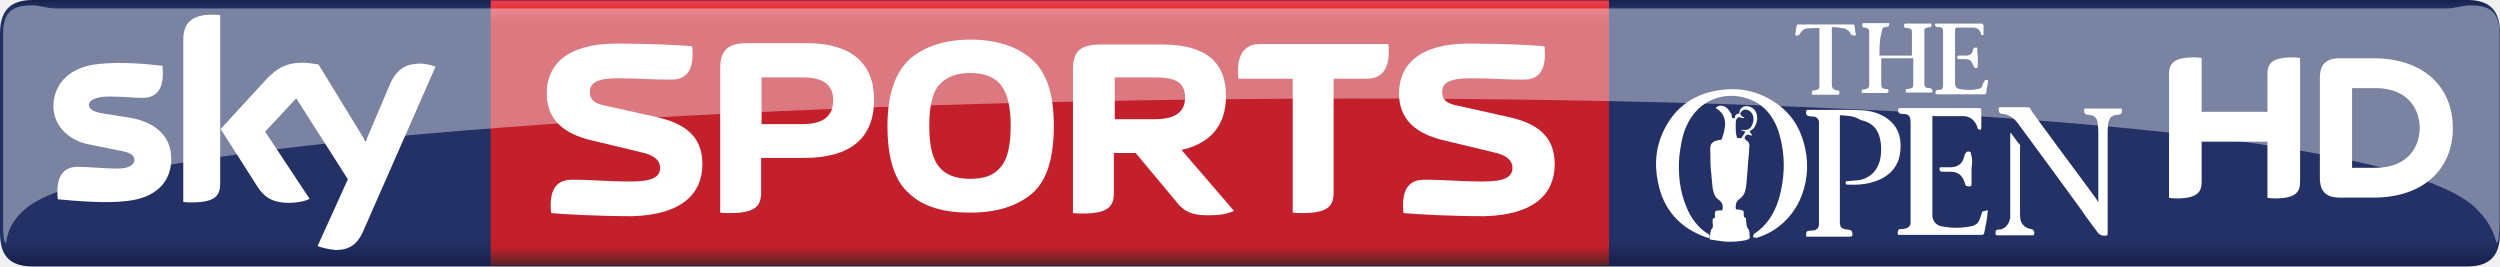
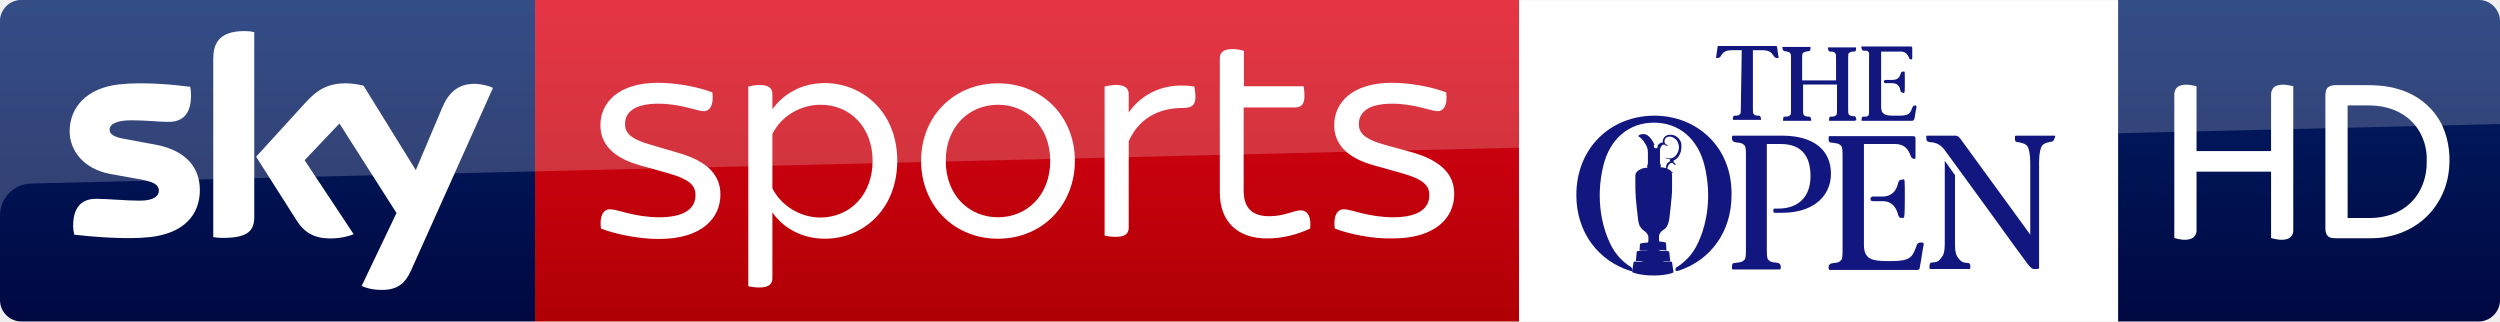
- <svg xmlns="http://www.w3.org/2000/svg" version="1.1" id="Layer_1" x="0px" y="0px" viewBox="54.1 387.1 561.999 59.9" enable-background="new 54.1 387.1 487.6 59.8" xml:space="preserve" width="561.999" height="59.9">
-   <defs id="defs77" />
-   <linearGradient id="SVGID_1_" gradientUnits="userSpaceOnUse" x1="751.803" y1="809.904" x2="751.803" y2="769.214" gradientTransform="matrix(-1.718269,0,0,-1.4908,1626.951,1594.148)">
-     <stop offset="0" style="stop-color:#161E49" id="stop4" />
-     <stop offset="3.634360e-02" style="stop-color:#233166" id="stop6" />
-     <stop offset="0.895" style="stop-color:#233166" id="stop8" />
-     <stop offset="1" style="stop-color:#161E49" id="stop10" />
-   </linearGradient>
-   <path d="m 61.477,447 c -5.532,0 -7.377,-2.8 -7.377,-7.5 l 0,-44.9 c 0,-4.6 1.844,-7.5 7.377,-7.5 l 547.246,0 c 5.532,0 7.377,2.8 7.377,7.5 l 0,44.9 c 0,4.6 -1.844,7.5 -7.377,7.5 l -547.246,0 z" id="path12" style="fill:url(#SVGID_1_)" />
-   <g id="g14" transform="translate(-1.5258789e-6,0.1000061)">
-     <linearGradient id="SVGID_2_" gradientUnits="userSpaceOnUse" x1="194.6" y1="769.538" x2="194.6" y2="809.538" gradientTransform="matrix(1.4908,0,0,-1.4908,0,1594.048)">
-       <stop offset="0" style="stop-color:#552327" id="stop17" />
-       <stop offset="7.388180e-02" style="stop-color:#C4202C" id="stop19" />
-       <stop offset="0.911" style="stop-color:#C4202C" id="stop21" />
-       <stop offset="1" style="stop-color:#EF3C4B" id="stop23" />
+ <svg xmlns="http://www.w3.org/2000/svg" xmlns:xlink="http://www.w3.org/1999/xlink" version="1.1" id="Layer_1" x="0px" y="0px" viewBox="0 0 933.138 120" enable-background="new 0 0 456 69.1" xml:space="preserve" width="933.138" height="120">
+   <defs id="defs99">
+     <linearGradient y2="-27.096" x2="99.851" y1="138.674" x1="99.851" gradientUnits="userSpaceOnUse" id="b-0" gradientTransform="matrix(-1,0,0,1,933.1377,6.694327e-7)">
+       <stop id="stop19-3" stop-color="#00043b" offset="0" />
+       <stop id="stop21-3" stop-color="#002672" offset="1" />
    </linearGradient>
-     <rect x="164.4" y="387.1" width="251.4" height="59.6" id="rect25" style="fill:url(#SVGID_2_)" />
+     <linearGradient id="a" gradientUnits="userSpaceOnUse" x1="-8599.162" y1="-4719.377" x2="-8599.162" y2="-4553.606" gradientTransform="rotate(180,-4107.903,-2290.35)">
+       <stop offset="0" stop-color="#a80002" id="stop12" />
+       <stop offset="1" stop-color="#ea021a" id="stop14" />
+     </linearGradient>
+     <linearGradient id="b" gradientUnits="userSpaceOnUse" x1="99.851" y1="138.674" x2="99.851" y2="-27.096">
+       <stop offset="0" stop-color="#00043b" id="stop19" />
+       <stop offset="1" stop-color="#002672" id="stop21" />
+     </linearGradient>
+     <defs id="defs3">
+       <rect height="69.1" width="129.3" y="0" x="326.7" id="SVGID_1_" />
+     </defs>
+     <clipPath id="SVGID_2_">
+       <use height="100%" width="100%" y="0" x="0" style="overflow:visible" id="use5" overflow="visible" xlink:href="#SVGID_1_" />
+     </clipPath>
+   </defs>
+   <path id="path24-4" d="m 790.578,120 h 134.56 c 4.4,0 8,-3.6 8,-8 L 933.138,7.9 C 933.138,3.7 929.638,6.6943269e-7 925.238,6.6943269e-7 h -134.66 z" style="fill:url(#b-0);stroke-width:1" />
+   <g id="#ffffffff" transform="matrix(0.479999,0,0,0.479999,790.578,2.425e-4)">
+     <path d="m 47.72,66.75 c 4.27,-1.63 9.01,-0.77 13.3,0.33 v 50.41 H 118.98 V 73.97 c -0.2,-3.08 1.41,-6.38 4.46,-7.41 4.18,-1.36 8.64,-0.52 12.8,0.5 V 179 c 0.19,2.95 -1.68,5.81 -4.48,6.78 -4.19,1.35 -8.66,0.5 -12.78,-0.69 V 133.51 H 61.02 v 45.56 c 0.17,2.76 -1.52,5.48 -4.09,6.53 -4.28,1.62 -8.94,0.68 -13.19,-0.49 V 74.03 C 43.58,71.11 44.9,67.95 47.72,66.75 Z" id="path7" style="opacity:1;fill:#ffffff" />
+     <path d="m 163.6,67.6 c 1.935,-1.25 4.183,-1.423 6.447,-1.407 h 20.664 c 9.42,-0.029 18.815,0.355 27.86,3.307 14.45,4.25 27.14,14.48 33.54,28.21 5.52,11.92 6.78,25.54 4.66,38.43 -2.52,15.09 -11.04,29.21 -23.67,37.96 -10.48,7.39 -23.33,11.21 -36.12,11.18 h -27.04 c -2.47,-0.06 -5.46,0.05 -7.15,-2.1 -1.87,-2.29 -1.55,-5.41 -1.57,-8.16 V 74.96 c -0.01,-2.57 0.12,-5.67 2.38,-7.36 m 14.9,14.359 v 87.541 h 18.52 c 10.64,-0.21 21.64,-3.56 29.54,-10.93 9.32,-8.38 13.81,-21.17 13.46,-33.53 0.39,-9.74 -2.69,-19.54 -8.69,-27.24 -5.52,-7 -13.5,-11.82 -22.09,-14.05 -5.145,-1.391 -10.41,-1.791 -15.703,-1.791 z" id="path9" style="opacity:1;fill:#ffffff" />
  </g>
-   <g id="g27" transform="matrix(1.152833,0,0,1,-8.375237,0.1000061)" style="opacity:0.4">
-     <g id="g29">
-       <path d="m 536.2,433 c 4,4 4.6,7.8 4.8,8.6 0.4,0 0.6,-1.8 0.6,-4.5 l 0,-42.3 c 0,-4.9 -1.6,-6.6 -5.8,-6.6 -1.3,0 -2.8,0.7 -4.6,0.7 l -466,0 c -1.9,0 -3.3,-0.7 -4.6,-0.7 -4.2,0 -5.8,1.6 -5.8,6.6 l 0,42.3 c 0,2.7 0.1,4.5 0.6,4.5 0.1,-0.9 0.3,-4.9 4.8,-8.6 35.5,-27.4 437.6,-35.9 476,0 z" id="path31" style="fill:#ffffff" />
+   <path style="fill:url(#a)" id="path17" d="M 199.7,0 H 567 V 120 H 199.7 Z" />
+   <path style="fill:url(#b)" id="path24-8" d="M 199.7,120 H 8 c -4.4,0 -8,-3.6 -8,-8 V 7.9 C 0,3.7 3.5,0 7.9,0 h 191.8 z" />
+   <path style="fill:#ffffff" id="path26" d="m 135,106.7 c 1.3,0.7 3.9,1.5 7.3,1.5 5.7,0.1 8.8,-2.1 11.1,-7.2 L 184,32.8 c -1.3,-0.7 -4.1,-1.4 -6.3,-1.5 -3.9,-0.1 -9.2,0.7 -12.6,8.8 L 155.2,63.5 135.7,32 c -1.3,-0.4 -4.3,-0.9 -6.6,-0.9 -6.8,0 -10.7,2.5 -14.7,6.8 l -18.8,20.6 15.2,23.9 c 2.8,4.4 6.5,6.6 12.5,6.6 3.9,0 7.2,-0.9 8.7,-1.6 L 113.7,59.8 126.7,46.1 148,79.5 Z M 94.9,80.9 c 0,5 -2,7.9 -11.8,7.9 -1.3,0 -2.4,-0.1 -3.5,-0.3 V 21.9 c 0,-5.1 1.7,-10.3 11.6,-10.3 1.2,0 2.5,0.1 3.7,0.4 z m -20.3,-10 c 0,9.4 -6.1,16.2 -18.6,17.6 -9,1 -22.1,-0.2 -28.3,-0.9 -0.2,-1 -0.4,-2.3 -0.4,-3.3 0,-8.2 4.4,-10.1 8.6,-10.1 4.3,0 11.1,0.7 16.2,0.7 5.6,0 7.2,-1.9 7.2,-3.7 0,-2.4 -2.2,-3.3 -6.6,-4.2 L 41,64.9 C 31.2,63 26,56.2 26,49 c 0,-8.8 6.2,-16.1 18.4,-17.5 9.2,-1 20.5,0.1 26.6,0.9 0.2,1.1 0.3,2.1 0.3,3.2 0,8.2 -4.3,9.9 -8.5,9.9 -3.2,0 -8.1,-0.6 -13.8,-0.6 -5.8,0 -8.1,1.6 -8.1,3.5 0,2 2.3,2.9 5.9,3.5 L 58.1,54 c 11.6,2.2 16.5,8.8 16.5,16.9 m 149.7,14.4 c -0.6,-4.7 0.9,-7.2 3.4,-7.2 2.7,0 9.2,3 18.4,3 9.8,0 13.5,-3.6 13.5,-8.2 0,-3.2 -1.4,-5.8 -10.4,-8.3 l -10,-2.8 c -10.7,-2.9 -15.1,-8.3 -15.1,-15.1 0,-8.2 6.5,-15.8 21.6,-15.8 6.8,0 15.2,1.6 20.2,3.6 0.6,4.6 -0.9,7 -3.2,7 -2.5,0 -8.6,-2.8 -17,-2.8 -9,0 -12.4,3.3 -12.4,7.6 0,2.8 1.3,5.4 9.5,7.7 l 10.2,3 c 11.3,3.2 15.9,8.5 15.9,15.6 0,8.8 -6.9,16.6 -23,16.6 -7.4,0 -16.3,-1.8 -21.6,-3.9 M 334.9,60 c 0,18.1 -12.7,29.1 -27,29.1 -8.6,0 -15.5,-4 -19.6,-9.8 v 24.5 c 0,2.1 -1.2,3.5 -4.8,3.5 -1.6,0 -3.4,-0.2 -4.2,-0.5 V 32.3 c 0.8,-0.2 2.6,-0.6 4.2,-0.6 3.6,0 4.8,1.4 4.8,3.5 v 5.6 c 4.1,-5.8 11,-9.8 19.6,-9.8 14.3,0.1 27,11 27,29 m -9.2,0 c 0,-12.4 -8.3,-20.9 -19.4,-20.9 -7.7,0 -14.8,4.4 -18,10.9 v 20.3 c 3.2,6.4 10.3,10.9 18,10.9 11.1,-0.1 19.4,-8.6 19.4,-21.2 m 18.1,0 c 0,-16.6 12.3,-28.9 28.7,-28.9 16.5,0 28.7,12.4 28.7,28.9 0,16.7 -12.3,29.1 -28.7,29.1 -16.4,0 -28.7,-12.4 -28.7,-29.1 m 48.2,0 c 0,-12.8 -8.8,-20.9 -19.5,-20.9 -10.7,0 -19.5,8.1 -19.5,20.9 0,13 8.8,21.1 19.5,21.1 C 383.2,81.1 392,73 392,60 m 54.2,-23.9 c 0,3.4 -1.5,4.2 -4.8,4.2 -6.4,0 -15.5,2.1 -20.1,12.4 v 32.2 c 0,2.2 -1.2,3.5 -4.8,3.5 -1.6,0 -3.4,-0.2 -4.2,-0.5 V 32.3 c 0.8,-0.2 2.6,-0.6 4.2,-0.6 3.6,0 4.8,1.4 4.8,3.5 V 42 c 5.1,-7.4 14,-11.4 24.5,-9.7 0.1,0.7 0.4,2.4 0.4,3.8 m 52,49.2 c -0.6,-4.7 0.9,-7.2 3.4,-7.2 2.7,0 9.2,3 18.4,3 9.8,0 13.5,-3.6 13.5,-8.2 0,-3.2 -1.4,-5.8 -10.4,-8.3 l -10,-2.8 C 502.4,58.9 498,53.5 498,46.7 c 0,-8.2 6.5,-15.8 21.6,-15.8 6.8,0 15.2,1.6 20.2,3.6 0.6,4.6 -0.9,7 -3.2,7 -2.4,0 -8.6,-2.8 -17,-2.8 -9,0 -12.4,3.3 -12.4,7.6 0,2.8 1.3,5.4 9.5,7.7 l 10.2,2.8 c 11.3,3.2 15.9,8.5 15.9,15.6 0,8.8 -6.9,16.6 -23,16.6 -7.3,0.2 -16.2,-1.6 -21.6,-3.7 m -9.2,0 c -4.8,2.3 -10.4,3.7 -16.1,3.7 -11,0 -17.6,-6.3 -17.6,-17.2 v -50 c 0,-2.1 1.2,-3.5 4.8,-3.5 1.6,0 3.4,0.4 4.2,0.7 v 13.2 h 22.3 c 0.1,0.7 0.3,2.2 0.3,3.6 0,3.3 -1.4,4.3 -3.4,4.3 H 464.2 V 71 c 0,6.8 3.3,9.7 9.6,9.7 5.7,0 9.1,-2.2 11.8,-2.2 2.6,0.2 3.9,2.5 3.4,6.8" />
+   <path id="path28-8" d="M 8,0 C 3.6,0 0,3.6 0,8 V 80.4 C 0,74 5.1,68.7 11.5,68.5 L 933.188,46.301 V 8 c 0,-4.4 -3.6,-8 -8,-8 z" style="opacity:0.2;fill:#ffffff" />
+   <g id="g10" clip-path="url(#SVGID_2_)" transform="matrix(1.734104,0,0,1.734104,-0.1734104,0.1734104)">
+     <path style="fill:#ffffff" id="path8" d="M 327.07,69.1 H 456 V 0 H 327.07 Z" />
+   </g>
+   <g id="g4646">
+     <path d="m 617.514,43.179 c -16.127,0 -29.133,11.792 -29.133,29.653 0,14.22 8.497,24.624 20.116,28.266 0.52,0.173 0.694,0.173 0.694,0 0.347,-0.867 -0.347,-1.214 -0.347,-1.387 -0.52,-0.347 -1.04,-0.694 -1.561,-1.04 -2.428,-1.908 -5.029,-4.335 -7.283,-10.058 -1.908,-4.682 -4.509,-14.566 -1.561,-26.705 2.428,-10.058 9.538,-16.127 18.902,-16.127 v 0 0 0 c 9.364,0 16.474,6.069 18.902,16.127 2.948,12.139 0.347,22.023 -1.561,26.705 -2.254,5.723 -4.855,8.15 -7.283,10.058 -0.347,0.347 -1.04,0.694 -1.561,1.04 0,0 -0.694,0.347 -0.347,1.387 0,0.173 0.347,0 0.694,0 0.347,0 0.694,-0.173 0.694,-0.173 11.272,-3.815 19.422,-14.046 19.422,-28.092 C 646.647,54.971 633.468,43.179 617.514,43.179 Z" id="path16" style="fill:#121780;stroke-width:1.734" />
+     <g transform="matrix(1.734104,0,0,1.734104,-0.1734104,0.1734104)" id="g22">
+       <path d="m 394.2,37.3 c 0,2.6 -1.1,4.8 -3.1,6.3 -1.9,1.4 -4.4,2.1 -7.4,2.1 -0.4,0 -0.9,0 -1.2,0 0,0 0,0 -0.3,0 -0.4,0 -0.4,-0.1 -0.4,-0.5 0,-0.4 0.1,-0.4 0.4,-0.4 0.2,0 0.5,0 0.6,0 4.4,0 7,-2.5 7,-7 0,-4.6 -2.2,-6.9 -6.4,-6.9 h -3 v 21.7 0.6 c 0,1.4 0,2.3 0.3,2.6 0.5,0.5 0.7,0.5 1.4,0.6 0.2,0 0.2,0 0.6,0.1 0.2,0 0.6,0.1 0.7,0.7 0,0.6 0,0.7 -0.3,0.7 -0.3,0 -1.9,0 -1.9,0 h -6.1 c 0,0 -1.6,0 -1.9,0 -0.3,0 -0.3,0 -0.3,-0.7 0,-0.7 0.4,-0.7 0.7,-0.7 0.4,-0.1 0.4,0 0.6,-0.1 0.7,-0.1 0.9,-0.1 1.4,-0.6 0.3,-0.3 0.3,-1.2 0.3,-2.6 V 34.3 33.8 c 0,-1.4 0,-2.3 -0.3,-2.6 -0.5,-0.5 -0.7,-0.5 -1.4,-0.6 -0.2,0 -0.2,0 -0.6,-0.1 -0.2,0 -0.6,-0.1 -0.7,-0.7 0,-0.6 0,-0.7 0.3,-0.7 0.3,0 1.9,0 1.9,0 h 8.9 c 6.5,0.1 10.2,3.1 10.2,8.2 z" id="path20" style="fill:#121780" />
    </g>
+     <g transform="matrix(1.734104,0,0,1.734104,-0.1734104,0.1734104)" id="g26">
+       <path d="m 409.2,38.6 c 0,0 -0.4,0 -0.6,0.9 -0.3,1.3 -1.2,2.7 -3.3,2.7 0,0 -1.8,0 -2.1,0 -0.3,0 -0.5,0.3 -0.5,0.5 0,0.2 0.1,0.5 0.5,0.5 0.3,0 2.1,0 2.1,0 2.1,0 2.9,1.4 3.3,2.7 0.2,0.9 0.6,0.9 0.6,0.9 0,0 0.4,0 0.6,0 0.2,0 0.3,-0.4 0.3,-4.3 0,-3.9 0,-4 -0.3,-4 -0.2,0.1 -0.6,0.1 -0.6,0.1 z" id="path24" style="fill:#121780" />
+     </g>
+     <g transform="matrix(1.734104,0,0,1.734104,-0.1734104,0.1734104)" id="g30">
+       <path d="m 413.9,52.1 c -0.1,0 -0.1,0 -0.4,0 -0.7,0 -0.9,0.6 -0.9,0.8 -0.9,2.3 -1.2,3.2 -5.5,3.2 -0.1,0 -0.5,0 -0.5,0 -3.6,0 -5.3,-0.4 -5.3,-3.5 V 30.9 h 6.7 c 1.6,0 2.7,0.7 3.3,2.4 0.1,0.2 0.2,0.8 0.9,0.8 0.2,0 0.2,-0.2 0.2,-0.5 0,-1 0,-3.4 0,-3.8 0,-0.5 -0.1,-0.6 -0.7,-0.6 -0.4,0 -0.6,0 -1.9,0 h -6 -1.8 -5.9 -0.2 c 0,0 -1.6,0 -1.9,0 -0.3,0 -0.3,0 -0.3,0.7 0,0.7 0.4,0.7 0.7,0.7 0.4,0.1 0.4,0 0.6,0.1 0.7,0.1 0.9,0.1 1.4,0.6 0.3,0.3 0.3,1.2 0.3,2.6 v 0.5 18.4 0.5 c 0,1.4 0,2.3 -0.3,2.6 -0.5,0.5 -0.7,0.5 -1.4,0.6 -0.2,0 -0.2,0 -0.6,0.1 -0.2,0 -0.6,0.1 -0.7,0.7 0,0.6 0,0.7 0.3,0.7 0.3,0 1.9,0 1.9,0 h 6.1 c 0,0 0.8,0 1.4,0 0,0 0.1,0 0.1,0 0.2,0 0.3,0 0.4,0 v 0 c 1.8,0 8.1,0 8.8,0 0.4,0 0.6,0 0.7,-1 0.3,-1.4 0.6,-3.9 0.7,-4.1 0.1,-0.5 0.1,-0.8 -0.2,-0.8 z" id="path28" style="fill:#121780" />
+     </g>
+     <g transform="matrix(1.734104,0,0,1.734104,-0.1734104,0.1734104)" id="g34">
+       <path d="m 423.5,56.5 c -0.9,-0.1 -1.3,-0.2 -2,-1.2 -0.3,-0.4 -0.6,-1.1 -0.6,-2.7 v -0.4 0 -0.1 0 0 V 52 37.6 l -2.2,-3.1 v 17.5 0 0.5 c 0,1.6 -0.3,2.3 -0.6,2.7 -0.8,1.1 -1.1,1.1 -2,1.2 -0.2,0 -0.6,-0.1 -0.7,0.7 0,0.7 0,0.7 0.3,0.7 0.3,0 1.8,0 1.8,0 h 4.6 c 0,0 1.5,0 1.8,0 0.3,0 0.3,0 0.3,-0.7 -0.1,-0.7 -0.5,-0.6 -0.7,-0.6 z" id="path32" style="fill:#121780" />
+     </g>
+     <g transform="matrix(1.734104,0,0,1.734104,-0.1734104,0.1734104)" id="g38">
+       <path d="m 442.3,29.1 c -0.3,0 -1.9,0 -1.9,0 H 436 c 0,0 -1.6,0 -1.9,0 -0.3,0 -0.3,0 -0.3,0.7 0,0.7 0.4,0.7 0.7,0.7 0.4,0.1 1.5,0.2 2,0.9 0.3,0.5 0.6,1.6 0.6,3.6 v 0.6 0 14.8 L 422.6,30.5 c -0.7,-1 -1,-1.4 -1.6,-1.4 -1.3,0 -5.1,0 -6,0 -0.2,0 -0.3,0 -0.3,0.3 0,0.3 0.1,0.6 0.1,0.7 0.1,0.3 0.6,0.4 0.8,0.4 1.5,0.1 2.4,0.7 3.3,2 1,1.3 7.4,10.2 10.2,14 2,2.8 7.3,10.1 7.5,10.3 0.8,1 1.1,1 1.3,1 h 0.2 c 0,0 0.3,0 0.6,0 0.3,0 0.3,-0.3 0.3,-0.3 V 53.1 53 35.5 v 0 -0.6 c 0,-2 0.3,-3.1 0.6,-3.6 0.5,-0.7 1.6,-0.8 2,-0.9 0.2,0 0.6,-0.1 0.7,-0.7 0.3,-0.5 0.2,-0.6 0,-0.6 z" id="path36" style="fill:#121780" />
+     </g>
+     <g transform="matrix(1.734104,0,0,1.734104,-0.1734104,0.1734104)" id="g42">
+       <path d="m 406.3,25.9 h 5.4 c 0.2,0 0.4,-0.1 0.5,-0.6 0.1,-0.7 0.3,-1.8 0.4,-2.2 v 0 c 0,-0.2 0,-0.3 0,-0.4 0,0 -0.1,-0.1 -0.1,-0.1 h -0.2 c -0.4,0 -0.5,0.3 -0.6,0.5 v 0 c -0.5,1.3 -0.7,1.7 -3,1.7 h -0.8 C 406,24.8 405,24.6 405,22.9 V 11 h 4.2 c 0.9,0 1.4,0.4 1.8,1.3 0,0 0,0 0,0 0,0.1 0.1,0.4 0.5,0.4 0.2,0 0.2,-0.2 0.2,-0.3 v -2.1 c 0,-0.3 -0.1,-0.4 -0.4,-0.4 H 401 c -0.1,0 -0.1,0 -0.2,0 -0.1,0.1 -0.1,0.2 0,0.4 0,0.4 0.3,0.5 0.4,0.5 0.2,0 0.2,0 0.3,0 h 0.1 c 0.3,0 0.4,0 0.7,0.3 0.2,0.2 0.1,0.5 0.1,1.2 v 0.2 10.5 0.5 c 0,0.6 0,1 -0.1,1.2 -0.3,0.3 -0.4,0.3 -0.7,0.3 h -0.1 c -0.1,0 -0.1,0 -0.3,0 -0.1,0 -0.4,0 -0.4,0.5 0,0.2 0,0.3 0,0.4 0,0 0.1,0 0.2,0 z" id="path40" style="fill:#121780" />
+     </g>
+     <g transform="matrix(1.734104,0,0,1.734104,-0.1734104,0.1734104)" id="g46">
+       <path d="m 409.8,19.9 c 0.1,0 0.2,0 0.2,-0.1 0.1,-0.1 0.1,-0.4 0.1,-2.3 v -0.6 c 0,-1.4 0,-1.5 -0.1,-1.6 -0.1,0 -0.1,0 -0.2,0 0,0 -0.1,0 -0.1,0 -0.2,0 -0.4,0.1 -0.5,0.5 -0.2,0.6 -0.5,1.3 -1.8,1.3 h -1.5 c -0.2,0 -0.3,0.3 -0.3,0.3 v 0.1 c 0,0.1 0.1,0.3 0.3,0.3 h 1.5 c 1.2,0 1.6,0.8 1.7,1.4 0.1,0.4 0.2,0.6 0.4,0.6 0.1,0.1 0.2,0.1 0.3,0.1 z" id="path44" style="fill:#121780" />
+     </g>
+     <g transform="matrix(1.734104,0,0,1.734104,-0.1734104,0.1734104)" id="g50">
+       <path d="m 399.4,25.8 c 0.1,0 0.1,0 0.2,0 0.1,-0.1 0.1,-0.2 0,-0.4 0,-0.4 -0.3,-0.5 -0.4,-0.5 0,0 -0.3,0 -0.3,0 0,0 -0.5,0 -0.8,-0.3 -0.2,-0.2 -0.2,-0.6 -0.2,-1.2 V 23.1 12.5 c 0,-0.7 0,-1.1 0.2,-1.2 0.3,-0.3 0.8,-0.3 0.8,-0.3 0.1,0 0.3,0 0.3,0 0.1,0 0.4,0 0.4,-0.5 0,-0.2 0,-0.3 0,-0.4 0,0 -0.1,0 -0.2,0 h -5.6 c -0.1,0 -0.1,0 -0.2,0 -0.1,0.1 -0.1,0.2 0,0.4 0,0.4 0.3,0.5 0.4,0.5 0,0 0.3,0 0.3,0 0,0 0.5,0 0.8,0.3 0.2,0.2 0.2,0.6 0.2,1.2 v 4.7 H 388 v -4.4 -0.3 c 0,-0.7 0,-1.1 0.2,-1.2 0.3,-0.3 1.2,-0.4 1.2,-0.4 0.1,0 0.4,0 0.4,-0.5 0,-0.2 0,-0.3 0,-0.4 0,0 -0.1,0 -0.2,0 H 384 c -0.1,0 -0.1,0 -0.2,0 -0.1,0.1 -0.1,0.2 0,0.4 0,0.4 0.3,0.5 0.4,0.5 0,0 0.9,0.1 1.2,0.4 0.2,0.2 0.2,0.6 0.2,1.2 v 0.3 10.4 0.3 c 0,0.7 0,1.1 -0.2,1.2 -0.3,0.3 -0.8,0.3 -0.8,0.3 -0.1,0 -0.3,0 -0.3,0 -0.1,0 -0.4,0 -0.4,0.5 0,0.2 0,0.3 0,0.4 0,0 0.1,0 0.2,0 h 5.6 c 0.1,0 0.1,0 0.2,0 0.1,-0.1 0.1,-0.2 0,-0.4 0,-0.4 -0.3,-0.5 -0.4,-0.5 0,0 -0.3,0 -0.3,0 0,0 -0.5,0 -0.8,-0.3 -0.2,-0.2 -0.2,-0.6 -0.2,-1.2 v -0.3 -5.1 h 7.3 v 5.1 0.3 c 0,0.7 0,1.1 -0.2,1.2 -0.3,0.3 -0.8,0.3 -0.8,0.3 -0.1,0 -0.3,0 -0.3,0 -0.1,0 -0.4,0 -0.4,0.5 0,0.2 0,0.3 0,0.4 0,0 0.1,0 0.2,0 h 5.4 z" id="path48" style="fill:#121780" />
+     </g>
+     <g transform="matrix(1.734104,0,0,1.734104,-0.1734104,0.1734104)" id="g54">
+       <path d="m 374.8,23.3 c 0,0.7 0,1.1 -0.2,1.2 -0.3,0.3 -0.8,0.3 -0.8,0.3 -0.1,0 -0.3,0 -0.3,0 -0.1,0 -0.4,0 -0.4,0.5 0,0.2 0,0.3 0,0.4 0,0 0.1,0 0.2,0 h 5.6 c 0.1,0 0.1,0 0.2,0 0.1,-0.1 0.1,-0.2 0,-0.4 0,-0.4 -0.3,-0.5 -0.4,-0.5 0,0 -0.3,0 -0.3,0 0,0 -0.5,0 -0.8,-0.3 -0.2,-0.2 -0.2,-0.6 -0.2,-1.2 V 10.7 h 1.7 c 1.9,0 2.2,0.4 2.9,1.4 0.2,0.3 0.7,0.3 0.7,0.3 h 0.1 c 0,0 0.1,0 0.1,0 0,0 0.1,-0.1 0,-0.3 L 382.6,10 c 0,-0.1 -0.1,-0.1 -0.1,-0.2 h -12.6 v 0 c 0,0 -0.1,0.1 -0.1,0.2 l -0.3,2.1 c 0,0.1 0,0.2 0,0.3 0,0 0.1,0 0.1,0 h 0.1 c 0,0 0.5,0 0.7,-0.3 0.7,-1.1 1,-1.4 2.9,-1.4 h 1.7 z" id="path52" style="fill:#121780" />
+     </g>
+     <path d="m 619.422,90.173 c 0,0 -0.173,-0.347 -0.173,-0.52 0,-0.867 -0.173,-1.734 0.347,-2.601 0.347,-0.52 0.694,-0.867 1.214,-1.214 0.52,-0.347 1.04,-0.694 1.387,-1.387 0.52,-0.867 0.694,-1.734 0.867,-2.601 0.173,-1.561 0.347,-3.121 0.52,-4.682 0.173,-1.214 0.173,-2.254 0.347,-3.468 0.173,-1.214 0.173,-2.428 0.173,-3.815 0,-1.561 0,-3.121 0,-4.682 0,-0.173 0,-0.347 -0.173,-0.52 v 0 c 0.347,-0.173 0.52,-0.173 0.52,-0.173 0,0 0.173,-0.173 -0.347,-0.173 v 0 c -0.347,-0.52 -0.867,-1.04 -1.561,-1.214 0,0 -0.173,0 -0.173,0 v 0 c 0,-0.867 0.347,-1.734 1.214,-2.254 0.347,-0.173 0.52,0 0.694,0 0.173,0 0.347,0.347 0.52,0.52 0.347,0.173 0.694,0.173 0.694,0.173 0,0 0,0 0,0 -0.173,-0.52 -0.347,-0.694 -0.694,-0.867 v 0 c -0.173,0 -0.173,-0.694 0,-0.867 v 0 c 0.52,-0.173 1.04,-0.52 1.561,-1.214 0.867,-1.04 1.387,-2.775 1.214,-4.335 0,-0.173 0,-0.347 0,-0.694 0,-0.173 -0.867,-3.295 -4.162,-3.295 -1.561,0 -2.428,0.867 -2.775,2.081 0,0.347 0,0.52 0,0.867 -1.04,-0.173 -1.908,1.04 -1.908,1.04 0,0 0,0.173 0,0.173 0.173,0.52 -0.173,1.04 -0.867,0.867 -0.694,-0.173 -0.694,-1.04 -0.347,-1.387 v 0 c 0,0 0,0 0,0 -0.347,-0.694 -1.04,-2.254 -2.428,-3.295 -1.214,-1.04 -3.295,-0.52 -3.642,0.173 0,0 0,0 0,0 0.173,0.173 0.867,0.347 1.908,1.734 1.561,2.081 1.734,3.295 1.734,4.335 0,1.04 0,3.642 0,3.988 0,0.52 -0.347,1.214 -0.347,1.214 l 0.173,0.347 v 0.173 c 0,0 0,0 0,0 -1.04,0 -1.908,0.173 -2.775,0.694 -0.867,0.347 -1.734,1.214 -1.734,2.254 0,1.561 0,3.121 0,4.682 0,1.214 0.173,2.428 0.173,3.815 0.173,1.214 0.173,2.254 0.347,3.468 0.173,1.561 0.347,3.121 0.52,4.682 0.173,0.867 0.347,1.908 0.867,2.601 0.347,0.52 0.867,1.04 1.387,1.387 0.52,0.347 0.867,0.694 1.214,1.214 0.52,0.694 0.347,1.734 0.347,2.601 0,0.173 -0.173,0.52 -0.173,0.52 v 0 c -0.173,0 -2.775,0.173 -2.948,0.52 v 0 c 0,0.347 -0.173,2.254 -0.173,2.428 0,0 0,0 0,0 v 0 c 1.214,0 2.254,-0.173 3.642,-0.173 0,0 -0.173,0 -0.173,0 -0.52,0 -0.694,0.173 -1.214,0.173 -0.867,0 -1.387,0 -2.254,0.173 0,0 -1.04,0 -1.04,0.347 0,0.173 -0.347,3.468 -0.347,3.468 0.173,0 1.387,0.173 3.121,0.173 0,0 0,0 -0.173,0 -0.52,0 -0.347,0.173 -1.561,0.173 -1.04,0 -1.387,-0.173 -1.561,-0.173 0,0 0,0 0,0 -0.173,0 -0.694,0 -0.694,0.347 0,0.173 -0.52,3.295 -0.52,3.468 0,0.173 0.173,0.347 2.428,0.867 1.04,0.173 2.601,0.52 5.202,0.52 0.173,0 0.52,0 0.694,0 v 0 c 2.601,0 4.162,-0.347 5.202,-0.52 2.254,-0.52 1.908,-0.694 1.908,-0.867 0,-0.173 -0.52,-3.295 -0.52,-3.468 0,-0.347 -0.52,-0.347 -0.694,-0.347 0,0 -0.52,0.173 -1.387,0.173 v 0 c -1.214,0 -1.04,-0.173 -1.561,-0.173 0,0 0,0 -0.173,0 1.734,0 2.948,0 3.121,-0.173 0,0 -0.347,-3.295 -0.347,-3.468 0,-0.173 -1.04,-0.347 -1.04,-0.347 v 0 c -0.52,0 -0.867,0 -1.387,0 v 0 c 0,0 0,0 0,0 -0.173,0 -0.347,0 -0.347,0 -0.694,0 -0.867,-0.347 -1.561,-0.347 0,0 0,0 -0.173,0 1.214,0 2.428,0 3.468,0.173 v 0 c 0,0 0,0 0,0 0,0 -0.173,-1.908 -0.173,-2.428 0.52,-0.694 -1.908,-0.867 -2.428,-0.867 z m 3.815,-29.827 c -0.52,0.173 -1.04,0.52 -1.214,1.214 -0.173,0.347 -0.173,0.867 -0.173,1.214 v 0 c -0.694,-0.173 -1.387,-0.347 -1.908,-0.347 0,0 -0.173,0 -0.173,0 0,0 0,0 0,0 l 0.173,-0.52 c 0,0 -0.173,-0.52 -0.347,-1.214 0,-0.347 0,-3.815 0,-4.682 0,-0.347 0.173,-0.694 0.173,-0.867 0,0 0,0 0,0 0,0 0,0 0,0 0.173,-0.347 0.52,-0.694 0.52,-0.867 0.347,-0.173 0.694,-0.347 0.867,-0.347 0,0 0,0 0,0 v 0 c 0.52,0.52 1.214,0.52 1.387,0.52 v 0 0 c 0,0 0,-0.347 -0.347,-0.347 -0.694,-0.347 -1.04,-0.867 -0.867,-1.734 0.173,-0.867 0.867,-1.387 1.908,-1.387 0.694,0 1.387,0.347 2.081,0.867 0.867,0.694 1.214,1.734 1.387,2.948 0,1.214 -0.52,2.601 -1.387,3.468 -0.694,0.694 -1.561,0.867 -2.254,0.867 -0.347,0 -0.52,0 -0.867,-0.173 -0.173,0 -0.173,0 -0.347,0 -0.173,0 -0.347,0 -0.347,0 v 0 0 c 0,0 0.173,0.173 1.04,0.347 0.347,0 0.52,0.173 0.867,0.173 -0.173,0.52 -0.173,0.867 -0.173,0.867 z" id="path56" style="fill:#121780;stroke-width:1.734" />
  </g>
-   <path d="m 125.5,442.4 c 0.7,0.3 2.1,0.7 4,0.9 3.1,0 4.8,-1.2 6.1,-3.9 l 16.4,-37.3 c -0.7,-0.3 -2.2,-0.7 -3.4,-0.7 -2.1,0 -5.1,0.4 -6.9,4.8 l -5.4,12.7 -10.6,-17.3 c -0.7,-0.1 -2.4,-0.4 -3.6,-0.4 -3.7,0 -5.8,1.3 -8.1,3.7 l -10.3,11.2 8.3,13 c 1.5,2.4 3.6,3.6 6.9,3.6 2.1,0 3.9,-0.4 4.8,-0.9 l -10,-15.1 7,-7.5 11.6,18.2 -6.8,15 z m -21.9,-14.1 c 0,2.7 -1,4.3 -6.4,4.3 -0.7,0 -1.3,0 -1.9,-0.1 l 0,-36.4 c 0,-2.8 0.9,-5.7 6.4,-5.7 0.7,0 1.3,0 1.9,0.1 l 0,37.8 z m -11,-5.5 c 0,5.1 -3.3,8.8 -10.1,9.5 -4.9,0.6 -12.1,-0.1 -15.4,-0.4 -0.1,-0.6 -0.1,-1.2 -0.1,-1.8 0,-4.5 2.4,-5.5 4.6,-5.5 2.4,0 6.1,0.4 8.8,0.4 3,0 3.9,-1 3.9,-1.9 0,-1.3 -1.2,-1.8 -3.6,-2.2 l -6.4,-1.3 c -5.4,-1 -8.2,-4.8 -8.2,-8.6 0,-4.8 3.4,-8.8 10,-9.5 5.1,-0.6 11.2,0 14.5,0.4 0.1,0.6 0.1,1.2 0.1,1.8 0,4.5 -2.4,5.4 -4.6,5.4 -1.8,0 -4.5,-0.3 -7.5,-0.3 -3.1,0 -4.5,0.9 -4.5,1.9 0,1 1.2,1.6 3.1,1.9 l 6.3,1 c 6.4,1.2 9.1,4.8 9.1,9.2 z" id="path33" style="fill:#ffffff" />
-   <g id="g35" transform="translate(-1.5258789e-6,0.1000061)">
-     <path d="m 212,423.9 c 0,-6.3 -4,-9.2 -10.4,-10.6 l -11.2,-2.5 c -2.1,-0.4 -3.7,-1 -3.7,-3.1 0,-2.2 1.8,-3.1 6.4,-3.1 5.5,0 6.9,0.3 11.9,0.3 2.4,0 4.8,-1 4.8,-5.7 0,-0.6 0,-1.2 -0.1,-1.8 -3.4,-0.3 -9.5,-0.6 -17,-0.6 -11.3,0 -15.7,4.9 -15.7,11.2 0,5.8 3.7,9.1 10.3,10.6 l 11.2,2.7 c 2.7,0.6 4,1.8 4,3.4 0,2.2 -1.9,3.1 -6.7,3.1 -5.5,0 -8.1,-0.4 -13.1,-0.4 -2.4,0 -4.8,1 -4.8,5.7 0,0.6 0,1.2 0.1,1.8 3.4,0.3 10.7,0.7 18.2,0.7 11.2,-0.3 15.8,-5.1 15.8,-11.7 l 0,0 z" id="path37" style="fill:#ffffff" />
-     <path d="m 304.7,413.9 0,-9.5 8.9,0 c 3.9,0 6.9,0.6 6.9,4.5 0,3.3 -2.2,4.9 -6.9,4.9 l -8.9,0 0,0.1 z m -0.1,7.5 4.8,0 9.1,10.9 c 1.6,2.1 3.3,3.1 7.2,3.1 2.7,0 4.3,-0.3 5.8,-1 l -11.8,-13.7 c 6.7,-1.5 10,-5.7 10,-12.1 0,-7.9 -4.8,-11.6 -14.5,-11.6 l -13.9,0 c -4.5,0.1 -6,1.6 -6,5.8 l 0,32.1 c 0.7,0.1 1.5,0.1 2.2,0.1 5.7,0 7,-1.6 7,-4.6 l 0,-9 z" id="path39" style="fill:#ffffff" />
-     <path d="m 225.3,414.8 0,-10.4 9.2,0 c 4.6,0 6.9,1.6 6.9,5.1 0,3.6 -2.2,5.4 -6.9,5.4 l -9.2,0 z m -9.3,20 c 0.7,0.1 1.5,0.1 2.2,0.1 5.7,0 7,-1.6 7,-4.6 l 0,-7.8 9.7,0 c 10.4,0 15.7,-4.5 15.7,-13.1 0,-8.2 -5.2,-12.7 -15.1,-12.7 l -13.5,0 c -4.5,0 -6,1.8 -6,5.8 l 0,32.3 0,0 z" id="path41" style="fill:#ffffff" />
-     <path d="m 281.3,415.3 c 0,4.3 -0.7,7.5 -2.2,9.2 -1.5,1.9 -3.7,2.7 -6.9,2.7 -3.3,0 -5.5,-0.9 -7,-2.7 -1.5,-1.8 -2.2,-4.8 -2.2,-9.2 0,-4.3 0.7,-7.5 2.2,-9.2 1.5,-1.7 3.9,-2.7 7,-2.7 3.1,0 5.5,0.9 6.9,2.7 1.5,1.9 2.2,4.9 2.2,9.2 l 0,0 z m -9.1,19.5 c 6,0 10.6,-1.5 13.9,-4.3 3.3,-2.8 4.9,-7.9 4.9,-15.2 0,-7.2 -1.6,-12.1 -5.1,-15.1 -3.3,-2.8 -7.9,-4.3 -13.6,-4.3 -5.7,0 -10.3,1.5 -13.6,4.3 -3.3,3 -5.1,7.9 -5.1,15.1 0,7.3 1.6,12.4 4.9,15.2 3.1,3 7.8,4.3 13.7,4.3 l 0,0 z" id="path43" style="fill:#ffffff" />
-     <path d="m 353.9,404.7 7.5,0 c 2.4,0 4.9,-1.2 4.9,-6 0,-0.6 0,-1.2 -0.1,-1.8 l -28.9,0 c -2.4,0 -4.9,1.2 -4.9,6 0,0.6 0,1.2 0.1,1.8 l 12.2,0 0,30.1 c 0.7,0.1 1.5,0.1 2.2,0.1 5.7,0 7,-1.6 7,-4.6 l 0,-25.6 z" id="path45" style="fill:#ffffff" />
-   </g>
-   <path d="m 403.6,424 c 0,-6.3 -4,-9.2 -10.4,-10.6 l -11.2,-2.5 c -2.1,-0.4 -3.7,-1 -3.7,-3.1 0,-2.2 1.8,-3.1 6.4,-3.1 5.5,0 6.9,0.3 11.9,0.3 2.4,0 4.8,-1 4.8,-5.7 0,-0.6 0,-1.2 -0.1,-1.8 -3.4,-0.3 -9.5,-0.6 -17,-0.6 -11.3,0 -15.7,4.9 -15.7,11.2 0,5.8 3.7,9.1 10.3,10.6 l 11.2,2.7 c 2.7,0.6 4,1.8 4,3.4 0,2.2 -1.9,3.1 -6.7,3.1 -5.5,0 -8.1,-0.4 -13.1,-0.4 -2.4,0 -4.8,1 -4.8,5.7 0,0.6 0,1.2 0.1,1.8 3.4,0.3 10.7,0.7 18.2,0.7 11.3,-0.3 15.8,-5.1 15.8,-11.7 l 0,0 z" id="path47" style="fill:#ffffff" />
-   <g id="g49" transform="translate(-1.5258789e-6,0.1000061)">
-     <path d="m 476.6,399.5 c 2.4,0 4.8,0 7.3,0 0,-0.1 0,-0.1 0,-0.3 0,-1.5 0,-3.1 0,-4.6 0,-0.1 0,-0.1 0,-0.3 0,-0.6 -0.1,-0.9 -1,-1 -0.1,0 -0.1,0 -0.3,0 -0.4,0 -0.6,-0.4 -0.4,-0.9 0,0 0.1,-0.1 0.3,-0.1 0.7,0 1.3,0 2.1,0 1,0 2.2,0 3.3,0 0.1,0 0.3,-0.1 0.4,0.1 0,0.4 0,0.7 -0.3,0.7 -0.1,0 -0.4,0 -0.6,0.1 -0.6,0.1 -0.7,0.3 -0.7,0.7 0,0.1 0,0.3 0,0.3 0,3.9 0,7.8 0,11.6 l 0,0.1 c 0,0.6 0.3,0.9 0.9,0.9 0.1,0 0.1,0 0.3,0 0.4,0.1 0.7,0.3 0.6,0.9 0,0 -0.1,0.1 -0.3,0.1 -0.9,0 -1.8,0 -2.5,0 -0.9,0 -1.8,0 -2.8,0 -0.1,0 -0.3,0 -0.4,-0.1 0,-0.4 0,-0.7 0.3,-0.7 0.3,0 0.4,0 0.7,-0.1 0.6,-0.1 0.7,-0.3 0.7,-0.9 0,-1.9 0,-3.9 0,-5.8 0,-0.1 0,-0.1 -0.1,-0.1 -2.4,0 -4.6,0 -7,0 0,0 0,0 -0.1,0 l 0,0.1 c 0,1.9 0,3.9 0,5.8 0,0.7 0.3,0.9 0.9,1 0.1,0 0.3,0 0.4,0 0.1,0 0.3,0.1 0.3,0.3 0.1,0.4 0,0.6 -0.4,0.6 -1.8,0 -3.4,0 -5.2,0 -0.1,0 -0.4,0 -0.4,-0.1 0,-0.4 0,-0.7 0.3,-0.7 0.3,0 0.4,0 0.7,-0.1 0.4,-0.1 0.6,-0.3 0.7,-0.7 0,-0.1 0,-0.3 0,-0.4 0,-3.9 0,-7.8 0,-11.5 0,-0.9 -0.1,-1 -1,-1.2 l -0.1,0 c -0.4,0 -0.6,-0.4 -0.4,-0.9 l 0.1,-0.1 c 0.1,0 0.3,0 0.4,0 1.6,0 3.3,0 5.1,0 0.1,0 0.4,-0.1 0.4,0.1 0,0.2 0,0.6 -0.3,0.7 -0.3,0 -0.6,0.1 -0.7,0.1 -0.4,0.1 -0.6,0.3 -0.6,0.7 -0.6,2.1 -0.6,3.7 -0.6,5.7 0,-0.2 0,-0.2 0,0 z" id="path51" style="fill:#ffffff" />
-     <path d="m 493.6,393.4 c 0,0.1 0,0.1 0,0.3 0,3.9 0,7.8 0,11.6 0,0.3 0,0.4 0,0.7 0.1,0.6 0.4,0.9 1,1 1.3,0.3 2.8,0.3 4.2,0 0.6,-0.1 0.9,-0.4 1,-0.9 0.1,-0.3 0.1,-0.4 0.3,-0.7 0.1,-0.1 0.1,-0.3 0.3,-0.4 0.4,-0.1 0.7,0 0.6,0.4 -0.1,0.7 -0.3,1.6 -0.4,2.4 -0.1,0.4 -0.1,0.4 -0.6,0.4 -3.4,0 -7,0 -10.4,0 -0.1,0 -0.4,0.1 -0.4,-0.3 0,-0.4 0.1,-0.6 0.4,-0.7 0.1,0 0.4,0 0.6,0 0.4,0 0.6,-0.3 0.7,-0.7 l 0,-0.1 c 0,-4.2 0,-8.2 0,-12.4 0,-0.4 -0.1,-0.7 -0.6,-0.9 -0.1,0 -0.3,0 -0.6,0 -0.4,0 -0.7,-0.3 -0.6,-0.7 l 0.1,-0.1 0.1,0 c 3.4,0 6.7,0 10.1,0 0.4,0 0.4,0 0.6,0.4 0,0.6 0,1.3 0,1.9 0,0.1 0,0.3 -0.1,0.3 -0.1,0 -0.3,0 -0.4,-0.1 -0.1,0 -0.1,-0.3 -0.1,-0.3 -0.3,-0.9 -0.9,-1.3 -1.8,-1.3 -1.2,0 -2.5,0 -3.7,0 -0.1,0.2 -0.1,0.2 -0.3,0.2 z" id="path53" style="fill:#ffffff" />
-     <path d="m 465.9,393.1 c 0,0.1 0,0.1 0,0.3 0,4.2 0,8.5 0,12.7 0,0.7 0.3,1 1,1.2 0.6,0 0.7,0.1 0.7,0.7 0,0.1 -0.1,0.3 -0.3,0.3 -0.6,0 -1.2,0 -1.9,0 -1.2,0 -2.4,0 -3.6,0 -0.1,0 -0.4,0 -0.4,-0.3 0,-0.4 0.1,-0.6 0.4,-0.7 0.3,0 0.4,0 0.7,-0.1 0.4,-0.1 0.6,-0.3 0.6,-0.7 0,-4.3 0,-8.8 0,-13.1 l 0,-0.1 c -0.9,0 -1.9,0 -2.8,0.1 -0.7,0 -1.2,0.6 -1.6,1.2 -0.1,0.3 -0.4,0.4 -0.7,0.4 -0.3,0 -0.3,0 -0.3,-0.3 0.1,-0.6 0.1,-1.3 0.3,-1.9 0,-0.3 0.1,-0.3 0.4,-0.3 4,0 8.2,0 12.2,0 0.3,0 0.3,0.1 0.4,0.3 0.1,0.6 0.1,1.3 0.3,1.9 0,0.1 0,0.3 -0.3,0.3 -0.3,0 -0.7,-0.1 -0.9,-0.4 -0.4,-0.9 -1.2,-1.3 -2.2,-1.3 -0.5,-0.2 -1.3,-0.2 -2,-0.2 z" id="path55" style="fill:#ffffff" />
-     <path d="m 498.7,399.8 c 0,0.7 0,1.3 0,2.1 0,0.1 0,0.4 -0.3,0.4 -0.3,0 -0.4,0 -0.6,-0.3 -0.1,-0.3 -0.1,-0.4 -0.3,-0.7 -0.3,-0.7 -0.7,-1 -1.5,-1 -0.3,0 -0.6,0 -0.9,0 -0.1,0 -0.4,0 -0.6,0 -0.3,0 -0.4,-0.1 -0.4,-0.4 0,-0.3 0.1,-0.4 0.4,-0.4 0.4,0 0.9,0 1.5,0 0.9,0 1.5,-0.4 1.6,-1.2 0.1,-0.3 0.1,-0.6 0.6,-0.6 0.3,0 0.4,0 0.4,0.3 0,0.3 0,0.6 0,0.9 0.1,0.3 0.1,0.6 0.1,0.9 l 0,0 z" id="path57" style="fill:#ffffff" />
-   </g>
-   <g id="g59" transform="translate(-1.5258789e-6,0.1000061)">
-     <path d="m 448.3,440.5 c -0.1,-0.4 -0.1,-0.7 0.1,-0.9 2.8,-1.8 4.5,-4.5 5.5,-7.6 1.6,-5.4 1.6,-10.6 -0.1,-15.8 -1.2,-3.3 -3.3,-5.8 -6.7,-7 -5.1,-1.8 -11.3,0 -14,6.4 -0.9,2.1 -1.2,4.3 -1.5,6.6 -0.3,3.9 0.1,7.8 1.6,11.3 1,2.5 2.5,4.6 4.9,6.1 0.3,0.1 0.4,0.4 0.3,0.9 -0.1,0 -0.3,0 -0.6,-0.1 -6.1,-2.1 -9.8,-6.3 -11,-12.5 -0.9,-4.3 -0.4,-8.6 1.8,-12.5 2.5,-4.6 6.6,-7.3 11.8,-8.1 4.2,-0.7 8.2,0 11.9,2.2 4.2,2.5 6.6,6.1 7.6,10.9 0.9,4 0.4,8.1 -1.3,11.8 -2.1,4.2 -5.4,7 -9.7,8.3 -0.3,-0.2 -0.5,-0.2 -0.6,0 z" id="path61" style="fill:#ffffff" />
-     <path d="m 467.7,412.9 c 0,0.3 0,0.4 0,0.6 0,7.8 0,15.5 0,23.3 0,1.3 0.3,1.6 1.6,1.8 0.1,0 0.4,0 0.6,0.1 0.3,0 0.6,0.3 0.6,0.6 0.1,0.7 0,0.9 -0.7,0.9 -3,0 -6,0 -9.1,0 -0.3,0 -0.6,0.1 -0.6,-0.3 0,-0.6 0.1,-1 0.6,-1 0.3,0 0.7,-0.1 1,-0.1 0.7,0 1.3,-0.6 1.3,-1.3 0,-0.3 0,-0.6 0,-0.9 0,-7.2 0,-14.3 0,-21.3 0,-0.3 0,-0.6 0,-0.9 -0.1,-0.7 -0.6,-1.2 -1.2,-1.2 -0.3,0 -0.7,0 -1,-0.1 -0.6,0 -0.9,-0.7 -0.6,-1.3 0,-0.1 0.3,-0.1 0.4,-0.1 2.8,0 5.5,0 8.3,0 1.3,0 2.5,0 3.9,0.1 1.8,0.1 3.6,0.6 5.2,1.6 2.7,1.8 3.6,4.3 3.3,7.5 -0.3,3.7 -2.7,6 -6.1,7 -1.9,0.6 -3.9,0.7 -5.8,0.6 -0.3,0 -0.4,-0.1 -0.4,-0.4 0,-0.3 0.1,-0.4 0.4,-0.4 1,-0.1 2.1,-0.1 3.1,-0.3 2.2,-0.6 3.6,-2.1 4.2,-4.3 0.4,-1.8 0.4,-3.6 -0.1,-5.4 -0.6,-2.1 -2.1,-3.3 -4.2,-3.7 -1.5,-1 -3.1,-1 -4.7,-1.1 z" id="path63" style="fill:#ffffff" />
-     <path d="m 525.8,432.4 c 0,-0.1 0,-0.3 0,-0.4 0,-4.9 0,-9.8 0,-14.8 0,-0.7 0,-1.5 -0.1,-2.2 -0.1,-1.5 -0.7,-2.1 -2.2,-2.2 -0.7,-0.1 -0.9,-0.3 -0.9,-1 0,-0.3 0.1,-0.4 0.3,-0.4 2.7,0 5.4,0 7.9,0 0.3,0 0.3,0.1 0.3,0.4 0,0.7 -0.1,0.9 -0.9,1 -1.5,0.1 -1.9,0.6 -2.2,2.1 -0.1,0.9 -0.1,1.8 -0.1,2.5 0,7.3 0,14.6 0,21.9 0,0.7 0,0.6 -0.7,0.7 -0.7,0 -1.2,-0.3 -1.5,-0.7 -1.2,-1.6 -2.5,-3.3 -3.7,-5.1 -4.8,-6.6 -9.5,-13 -14.3,-19.5 -0.9,-1.2 -1.9,-1.9 -3.4,-2.1 -0.7,0 -0.9,-0.4 -0.9,-1.2 0,-0.1 0.1,-0.3 0.3,-0.3 2.1,0 4,0 6.1,0 0.6,0 0.9,0.4 1,0.9 1.2,1.5 2.2,3.1 3.4,4.6 3.7,5.1 7.5,10.1 11.2,15.2 0.1,0.3 0.3,0.5 0.4,0.6 l 0,0 z" id="path65" style="fill:#ffffff" />
-     <path d="m 488.5,413 c 0,0.3 0,0.4 0,0.6 0,6.9 0,13.9 0,20.7 0,0.4 0,0.7 0,1.2 0.1,1.3 0.9,2.2 2.2,2.4 2.1,0.4 4.2,0.4 6.3,0 1,-0.1 1.9,-0.7 2.2,-1.8 0.1,-0.4 0.3,-0.7 0.4,-1.2 0.1,-0.1 0.1,-0.4 0.3,-0.4 0.3,-0.1 0.7,-0.1 1,-0.3 0,0.3 0.1,0.4 0,0.7 -0.1,1.3 -0.4,2.8 -0.7,4.2 -0.1,0.7 -0.3,0.7 -0.9,0.7 -6,0 -12.1,0 -18,0 -0.3,0 -0.6,0.1 -0.6,-0.3 0,-0.6 0.1,-1 0.6,-1 0.3,0 0.6,0 1,-0.1 0.7,-0.1 1.3,-0.6 1.3,-1.3 0,-0.1 0,-0.4 0,-0.7 0,-7.3 0,-14.6 0,-21.8 0,-1.2 -0.3,-1.8 -1,-1.9 -0.3,-0.1 -0.7,-0.1 -1,-0.1 -0.7,0 -1,-0.6 -0.7,-1.2 0,-0.1 0.1,-0.1 0.3,-0.1 0.1,0 0.3,0 0.4,0 5.7,0 11.3,0 17,0 0.9,0 0.9,0 0.9,0.9 0,1.2 0,2.2 0,3.4 0,0.1 -0.1,0.4 -0.1,0.6 -0.3,-0.1 -0.6,-0.1 -0.7,-0.3 -0.1,0 -0.1,-0.3 -0.1,-0.4 -0.6,-1.5 -1.6,-2.4 -3.3,-2.4 -2.2,0 -4.3,0 -6.6,0 0.1,-0.1 0,-0.1 -0.2,-0.1 z" id="path67" style="fill:#ffffff" />
-     <path d="m 439.8,411.3 c 0.4,-0.6 1.3,-0.7 2.1,-0.3 0.7,0.4 1,1 1.5,1.8 0,0.1 -0.1,0.3 0,0.4 0,0.1 0.1,0.4 0.3,0.4 0.1,0 0.4,-0.1 0.4,-0.1 0,-0.7 0.4,-0.9 1,-1 0,-0.7 0.3,-1.2 0.9,-1.5 0.7,-0.3 1.6,-0.1 2.2,0.4 1.5,1.2 1,3.9 -0.3,4.8 -0.6,0.3 -0.6,0.3 -0.1,0.9 0.1,0.1 0.1,0.3 0.1,0.4 -0.1,0 -0.3,-0.1 -0.4,-0.1 -0.4,-0.3 -0.7,-0.1 -1,0.1 -0.3,0.4 -0.3,0.7 0.1,1 0.7,0.4 0.9,1 0.7,1.9 0,0.6 0,1 -0.1,1.6 -0.1,1.6 -0.3,3.4 -0.4,5.1 -0.1,0.9 -0.1,1.9 -0.4,2.8 -0.1,0.7 -0.6,1.3 -1.2,1.8 -0.7,0.4 -1,1.2 -0.9,2.1 0,0.3 0.1,0.3 0.4,0.3 0.3,0 0.4,0 0.7,0.1 0.6,0.1 0.7,0.1 0.7,0.9 0,0.3 -0.1,0.7 0.4,0.9 0.1,0 0.1,0.3 0.1,0.4 0,0.3 0.1,0.6 0.1,0.9 0,0.4 0.1,0.7 0.4,1.2 0.3,0.3 0.3,0.9 0.3,1.3 0.1,0.9 0.1,0.9 -0.9,1.2 -1.5,0.3 -3.1,0.4 -4.8,0.3 -0.9,-0.1 -1.9,-0.3 -2.8,-0.4 -0.4,0 -0.6,-0.1 -0.4,-0.7 0.1,-0.3 0,-0.6 0.1,-0.9 0.1,-0.4 0.1,-0.7 0.4,-1 0.3,-0.3 0.1,-0.9 0.1,-1.3 0,-0.1 0,-0.3 0,-0.6 0,-0.1 0.1,-0.3 0.1,-0.3 0.6,0 0.4,-0.4 0.4,-0.9 0,-0.7 0.1,-0.9 1,-0.9 0.3,0 0.7,0 0.7,-0.1 0.1,-0.4 0.1,-0.9 0,-1.2 -0.1,-0.4 -0.4,-0.7 -0.7,-1 -1,-0.6 -1.3,-1.6 -1.5,-2.7 -0.1,-1.3 -0.3,-2.8 -0.4,-4.2 -0.1,-1 -0.1,-2.2 -0.1,-3.3 0,-0.6 -0.1,-1.2 0,-1.8 0.1,-1 0.9,-1.3 1.8,-1.5 0.3,0 0.4,-0.1 0.7,-0.1 1.1,-3 1.4,-5.5 -1.3,-7.1 z m 6.4,2.2 0,0 c -0.3,0.1 -0.4,0 -0.6,0 -0.6,-0.3 -0.9,-0.1 -1.2,0.4 -0.1,0.3 -0.1,0.4 -0.1,0.7 0,1.2 -0.1,2.2 0.3,3.4 0.3,0 0.7,0.1 0.9,0.1 0.4,-0.6 0.7,-1 1,-1.5 -0.3,-0.1 -0.7,-0.3 -1,-0.3 l 0,-0.1 c 0.1,0 0.3,0 0.4,0 0.6,0.1 1.2,0 1.6,-0.4 0.7,-0.7 1,-2.1 0.6,-3 -0.4,-0.9 -1.5,-1.5 -2.2,-1 -0.3,0.1 -0.4,0.4 -0.6,0.7 0,0.3 0.3,0.4 0.4,0.7 0.4,0.1 0.5,0.1 0.5,0.3 z" id="path69" style="fill:#ffffff" />
-     <path d="m 506.1,416.8 c 0.7,0.9 1.3,1.9 2.1,2.8 0.1,0.1 0,0.3 0,0.4 0,4.9 0,9.7 0,14.6 0,0.6 0,1.2 0.1,1.8 0.3,1.2 1.2,1.9 2.4,2.1 0.6,0 0.9,0.9 0.6,1.3 0,0.1 -0.3,0.1 -0.4,0.1 -2.5,0 -5.2,0 -7.8,0 -0.3,0 -0.4,-0.1 -0.4,-0.4 0,-0.7 0,-0.9 0.9,-0.9 1.2,-0.1 2.2,-1.2 2.4,-2.7 0,-0.4 0,-0.7 0,-1.2 0,-5.8 0,-11.5 0,-17.3 0,-0.2 0,-0.3 0.1,-0.6 0,0.1 0,0.1 0,0 z" id="path71" style="fill:#ffffff" />
-     <path d="m 497.3,424.8 c 0,1.2 0,2.5 0,3.7 0,0.1 -0.1,0.4 -0.3,0.4 -0.3,0 -0.6,0 -0.9,-0.1 -0.1,-0.1 -0.3,-0.4 -0.3,-0.7 -0.6,-1.8 -1.6,-2.5 -3.4,-2.5 -0.6,0 -1,0 -1.6,0 -0.4,0 -0.7,-0.1 -0.7,-0.6 0,-0.5 0.3,-0.4 0.6,-0.4 0.6,0 1.2,0 1.8,0 1.6,0 2.7,-0.7 3.1,-2.2 0.1,-0.3 0.1,-0.6 0.3,-0.9 0.1,-0.1 0.3,-0.4 0.4,-0.4 0.6,-0.1 0.9,0 0.9,0.6 0.3,0.9 0.3,1.9 0.1,3.1 0.2,0 0.2,0 0,0 z" id="path73" style="fill:#ffffff" />
-   </g>
-   <path style="overflow:visible;fill:#ffffff" id="path94" d="m 582.843,424.816 0,-17.909 5.246,0 c 7.289,0 9.954,4.709 9.954,8.955 0,4.248 -2.665,8.954 -9.954,8.954 l -5.246,0 z m 22.648,-8.954 c 0,-9.327 -6.709,-15.665 -17.822,-15.665 l -7.574,0 c -3.615,0 -4.489,1.918 -4.489,4.422 l 0,22.527 c 0,2.419 0.874,4.373 4.489,4.373 l 7.574,0 c 11.122,0 17.831,-6.328 17.831,-15.657 m -41.681,-3.625 0,-8.484 c 0,-2.293 0.916,-3.754 5.658,-3.754 0.588,0 1.093,0.044 1.681,0.126 l 0,27.835 c 0,2.287 -0.925,3.744 -5.675,3.744 -0.58,0 -1.084,-0.04 -1.665,-0.121 l 0,-12.641 -14.787,0 0,9.019 c 0,2.287 -0.916,3.744 -5.666,3.744 -0.58,0 -1.084,-0.04 -1.665,-0.121 l 0,-27.829 c 0,-2.293 0.916,-3.754 5.666,-3.754 0.58,0 1.076,0.044 1.665,0.126 l 0,12.112 14.787,0 z" />
</svg>
